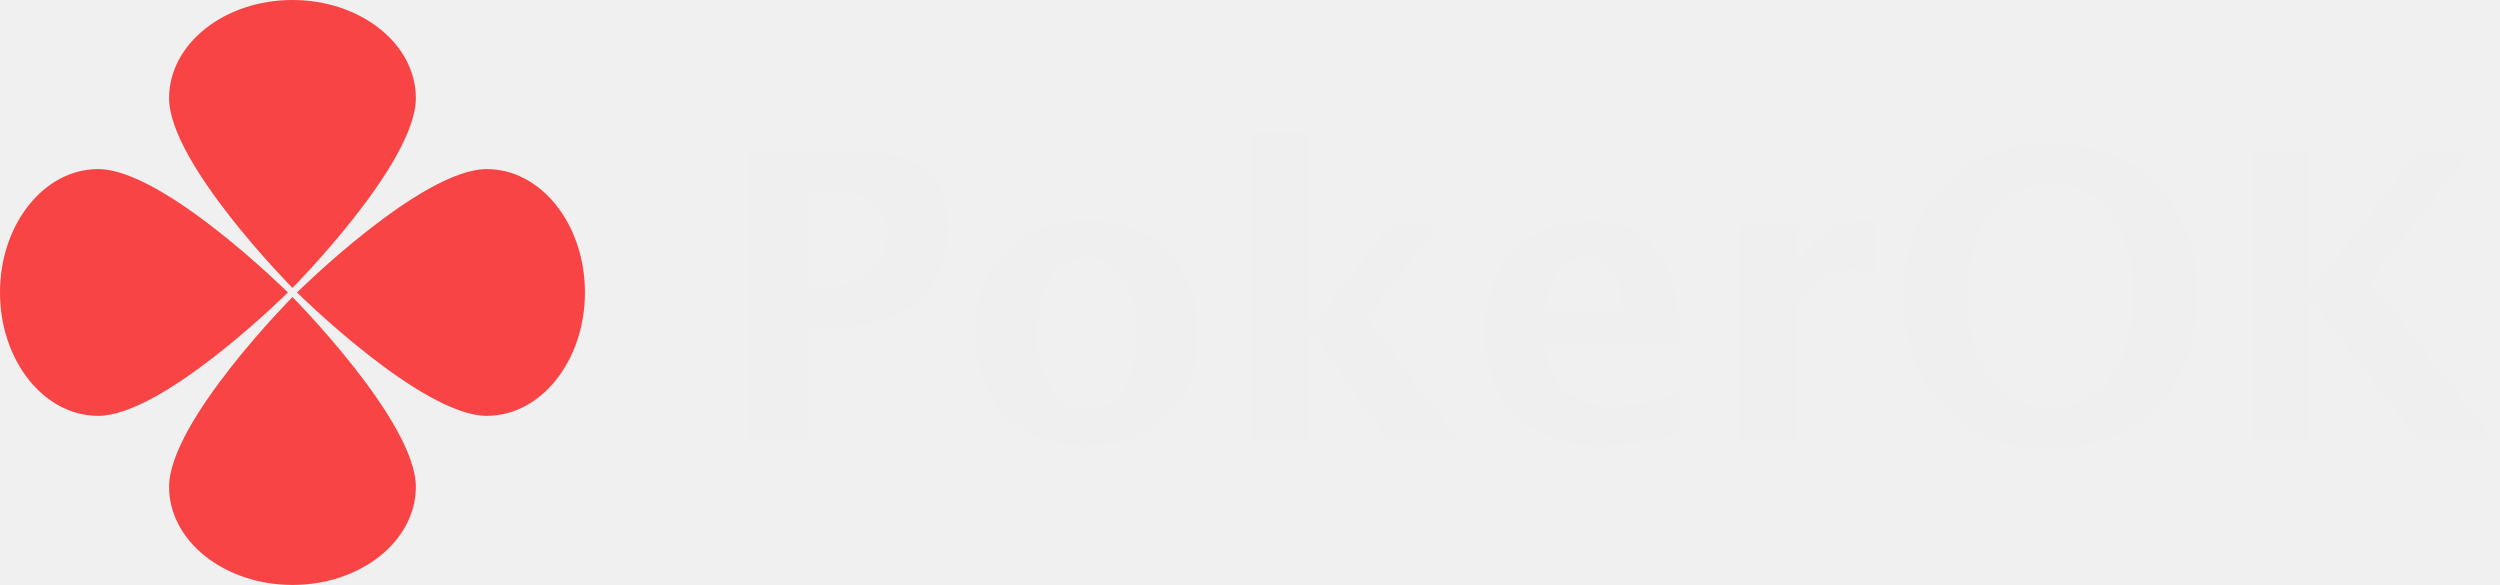
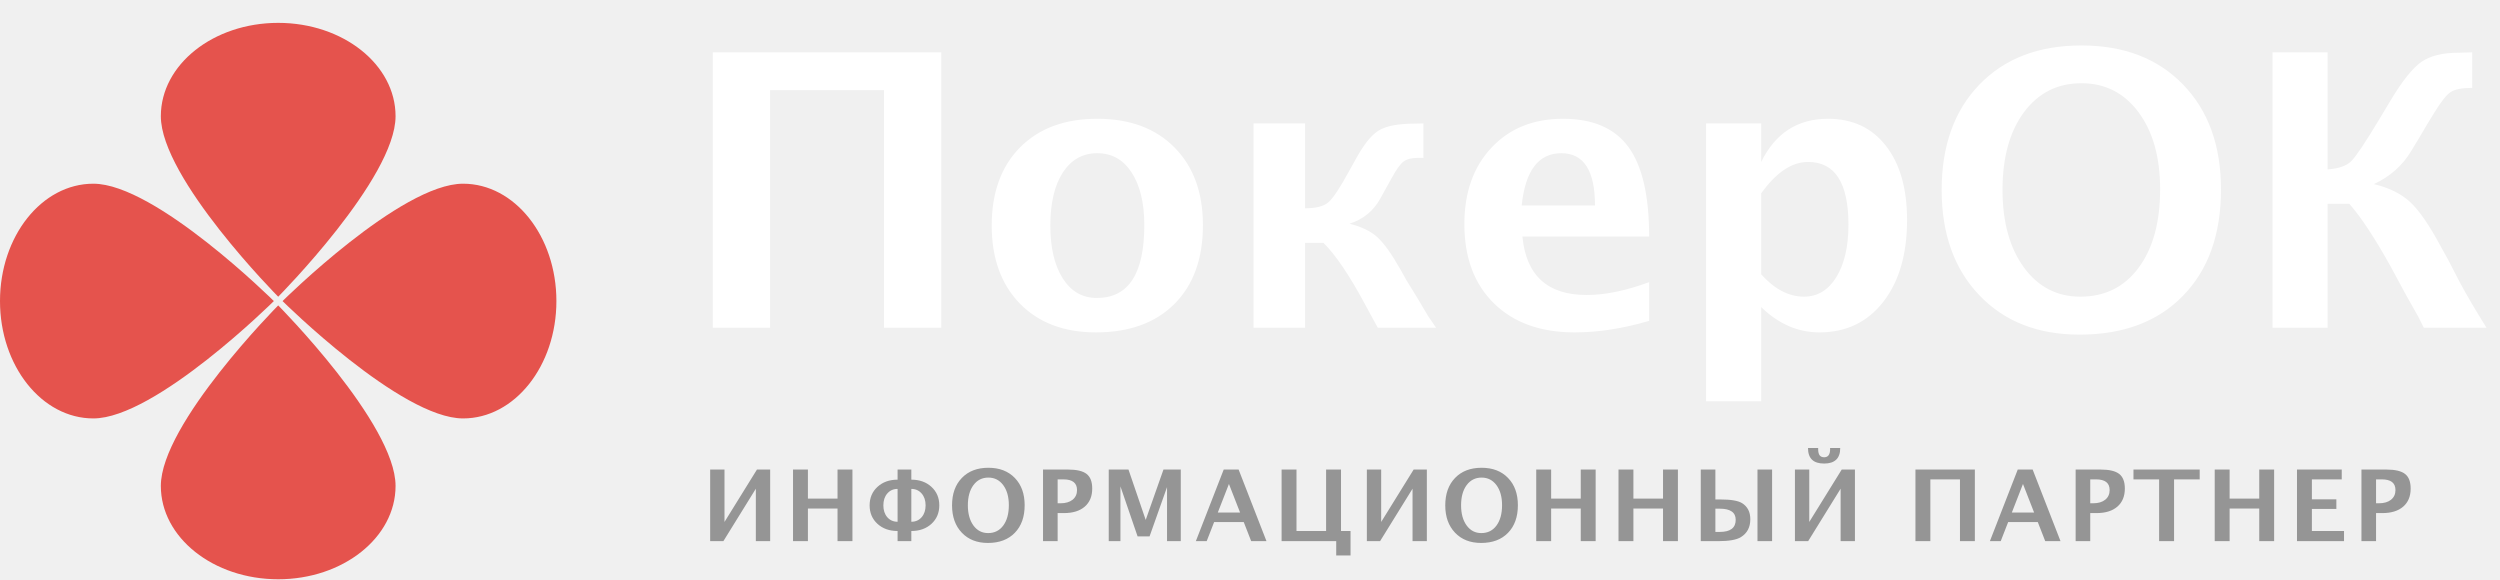
- <svg xmlns="http://www.w3.org/2000/svg" width="312" height="73" viewBox="0 0 312 73" fill="none">
-   <path d="M93.517 55V18.867H106.114C110.509 18.867 113.642 19.608 115.514 21.089C117.402 22.554 118.346 25.011 118.346 28.462C118.346 32.368 117.084 35.412 114.562 37.593C112.055 39.758 108.539 40.84 104.015 40.84H100.89V55H93.517ZM100.89 35.884H102.354C104.926 35.884 106.952 35.29 108.434 34.102C109.931 32.897 110.68 31.27 110.68 29.219C110.68 25.622 108.393 23.823 103.819 23.823H100.89V35.884ZM135.436 55.61C131.253 55.61 127.924 54.349 125.45 51.826C122.993 49.287 121.764 45.877 121.764 41.597C121.764 37.267 123.001 33.849 125.475 31.343C127.965 28.836 131.342 27.583 135.606 27.583C139.887 27.583 143.264 28.836 145.738 31.343C148.229 33.849 149.474 37.251 149.474 41.548C149.474 45.942 148.229 49.385 145.738 51.875C143.248 54.365 139.814 55.61 135.436 55.61ZM135.558 51.094C139.708 51.094 141.783 47.912 141.783 41.548C141.783 38.634 141.23 36.331 140.123 34.639C139.033 32.946 137.527 32.1 135.606 32.1C133.702 32.1 132.197 32.946 131.09 34.639C129.999 36.331 129.454 38.651 129.454 41.597C129.454 44.51 129.999 46.821 131.09 48.53C132.18 50.239 133.67 51.094 135.558 51.094ZM156.114 55V16.45H163.341V40.693H163.805L173.351 28.193H179.356L170.543 39.668L182.115 55H173.326L163.805 41.597H163.341V55H156.114ZM209.581 54.097C206.147 55.106 202.892 55.61 199.815 55.61C195.34 55.61 191.808 54.341 189.22 51.802C186.632 49.263 185.338 45.796 185.338 41.401C185.338 37.251 186.518 33.914 188.878 31.392C191.254 28.852 194.387 27.583 198.277 27.583C202.2 27.583 205.064 28.82 206.871 31.294C208.678 33.768 209.581 37.682 209.581 43.037H192.955C193.443 48.148 196.251 50.703 201.378 50.703C203.803 50.703 206.537 50.142 209.581 49.019V54.097ZM192.857 38.96H202.477C202.477 34.386 201.004 32.1 198.058 32.1C195.063 32.1 193.329 34.386 192.857 38.96ZM217.052 55V28.193H224.278V33.247C226.15 29.471 228.998 27.583 232.823 27.583C233.279 27.583 233.727 27.632 234.166 27.73V34.175C233.141 33.8 232.188 33.613 231.31 33.613C228.429 33.613 226.085 35.07 224.278 37.983V55H217.052ZM255.65 55.903C250.165 55.903 245.779 54.178 242.491 50.727C239.203 47.277 237.56 42.679 237.56 36.934C237.56 31.123 239.212 26.509 242.516 23.091C245.82 19.673 250.279 17.964 255.895 17.964C261.477 17.964 265.921 19.673 269.225 23.091C272.545 26.509 274.205 31.099 274.205 36.86C274.205 42.752 272.545 47.399 269.225 50.801C265.921 54.203 261.396 55.903 255.65 55.903ZM255.748 50.923C258.971 50.923 261.518 49.661 263.39 47.139C265.278 44.6 266.222 41.165 266.222 36.836C266.222 32.637 265.278 29.268 263.39 26.729C261.502 24.189 259.003 22.92 255.895 22.92C252.753 22.92 250.239 24.189 248.351 26.729C246.479 29.268 245.543 32.661 245.543 36.909C245.543 41.125 246.479 44.518 248.351 47.09C250.222 49.645 252.688 50.923 255.748 50.923ZM280.968 55V18.867H288.194V36.397L302.013 18.867H308.263L295.738 35.078L311.29 55H301.891L288.194 37.227V55H280.968Z" fill="#EFEFEF" />
-   <path d="M36.5 37.07C36.5 37.07 21.102 52.591 21.102 60.755C21.102 67.522 27.996 73 36.5 73C45.004 73 51.898 67.522 51.898 60.755C51.898 52.591 36.5 37.07 36.5 37.07Z" fill="#F84445" />
-   <path d="M36.5 35.93C36.5 35.93 21.102 20.409 21.102 12.245C21.102 5.478 27.996 0 36.5 0C45.004 0 51.898 5.478 51.898 12.245C51.898 20.409 36.5 35.93 36.5 35.93Z" fill="#F84445" />
-   <path d="M37.07 36.5C37.07 36.5 52.591 51.898 60.755 51.898C67.522 51.898 73 45.004 73 36.5C73 27.996 67.522 21.102 60.755 21.102C52.591 21.102 37.07 36.5 37.07 36.5Z" fill="#F84445" />
-   <path d="M35.93 36.5C35.93 36.5 20.409 51.898 12.245 51.898C5.478 51.898 0 45.004 0 36.5C0 27.996 5.478 21.102 12.245 21.102C20.409 21.102 35.93 36.5 35.93 36.5Z" fill="#F84445" />
+ <svg xmlns="http://www.w3.org/2000/svg" width="328" height="76" viewBox="0 0 328 76" fill="none">
+   <path d="M93.517 43V6.867H123.497V43H115.978V11.823H101.036V43H93.517ZM143.785 43.61C139.602 43.61 136.274 42.349 133.8 39.826C131.342 37.287 130.113 33.877 130.113 29.597C130.113 25.267 131.35 21.849 133.824 19.343C136.314 16.836 139.692 15.583 143.956 15.583C148.237 15.583 151.614 16.836 154.088 19.343C156.578 21.849 157.823 25.251 157.823 29.548C157.823 33.942 156.578 37.385 154.088 39.875C151.598 42.365 148.163 43.61 143.785 43.61ZM143.907 39.094C148.058 39.094 150.133 35.912 150.133 29.548C150.133 26.634 149.579 24.331 148.473 22.639C147.382 20.946 145.877 20.1 143.956 20.1C142.052 20.1 140.546 20.946 139.439 22.639C138.349 24.331 137.804 26.651 137.804 29.597C137.804 32.51 138.349 34.821 139.439 36.53C140.53 38.239 142.019 39.094 143.907 39.094ZM164.464 43V16.193H171.227V27.326C172.659 27.326 173.676 27.066 174.278 26.545C174.897 26.024 175.833 24.608 177.086 22.297L177.794 21.027C178.884 19.009 179.918 17.707 180.895 17.121C181.871 16.519 183.466 16.218 185.68 16.218L186.754 16.193V20.71H186.07C185.208 20.71 184.565 20.873 184.142 21.198C183.718 21.508 183.189 22.248 182.555 23.42L181.822 24.738L181.065 26.105C180.187 27.684 178.852 28.767 177.062 29.352C178.624 29.743 179.837 30.329 180.699 31.11C181.562 31.892 182.571 33.3 183.727 35.334L184.532 36.774L185.899 38.996L187.364 41.462C187.527 41.722 187.877 42.235 188.414 43H180.772C180.463 42.447 180.26 42.08 180.162 41.901L179.039 39.826C177.021 36.083 175.222 33.43 173.644 31.867H171.227V43H164.464ZM216.368 42.097C212.934 43.106 209.679 43.61 206.603 43.61C202.127 43.61 198.595 42.341 196.007 39.802C193.419 37.263 192.125 33.796 192.125 29.401C192.125 25.251 193.305 21.914 195.665 19.392C198.041 16.852 201.174 15.583 205.064 15.583C208.987 15.583 211.852 16.82 213.658 19.294C215.465 21.768 216.368 25.682 216.368 31.037H199.742C200.23 36.148 203.038 38.703 208.165 38.703C210.59 38.703 213.325 38.142 216.368 37.019V42.097ZM199.645 26.96H209.264C209.264 22.386 207.791 20.1 204.845 20.1C201.85 20.1 200.117 22.386 199.645 26.96ZM223.839 52.644V16.193H231.065V21.247C232.921 17.471 235.842 15.583 239.83 15.583C243.053 15.583 245.584 16.763 247.423 19.123C249.278 21.483 250.206 24.73 250.206 28.864C250.206 33.356 249.164 36.937 247.081 39.606C244.998 42.276 242.206 43.61 238.707 43.61C235.891 43.61 233.344 42.504 231.065 40.29V52.644H223.839ZM231.065 35.993C232.823 37.946 234.695 38.923 236.681 38.923C238.455 38.923 239.871 38.068 240.929 36.359C241.987 34.634 242.516 32.339 242.516 29.475C242.516 23.99 240.75 21.247 237.218 21.247C235.086 21.247 233.035 22.622 231.065 25.373V35.993ZM272.838 43.903C267.353 43.903 262.966 42.178 259.679 38.727C256.391 35.277 254.747 30.679 254.747 24.934C254.747 19.123 256.399 14.509 259.703 11.091C263.007 7.673 267.467 5.964 273.082 5.964C278.665 5.964 283.108 7.673 286.412 11.091C289.732 14.509 291.393 19.099 291.393 24.86C291.393 30.752 289.732 35.399 286.412 38.801C283.108 42.203 278.583 43.903 272.838 43.903ZM272.936 38.923C276.158 38.923 278.705 37.661 280.577 35.139C282.465 32.6 283.409 29.165 283.409 24.836C283.409 20.637 282.465 17.268 280.577 14.729C278.689 12.19 276.191 10.92 273.082 10.92C269.941 10.92 267.426 12.19 265.538 14.729C263.666 17.268 262.73 20.661 262.73 24.909C262.73 29.125 263.666 32.518 265.538 35.09C267.41 37.645 269.876 38.923 272.936 38.923ZM298.155 43V6.867H305.382V22.224C306.814 22.126 307.848 21.768 308.482 21.149C309.117 20.515 310.362 18.651 312.218 15.559L313.609 13.239C315.156 10.651 316.507 8.951 317.662 8.137C318.818 7.323 320.47 6.916 322.618 6.916C322.879 6.916 323.456 6.9 324.352 6.867V11.53C323.033 11.53 322.097 11.709 321.544 12.067C321.007 12.409 320.307 13.28 319.444 14.68L318.468 16.267L317.418 18.049L316.368 19.782C315.245 21.686 313.609 23.143 311.461 24.152C313.463 24.641 315.042 25.422 316.197 26.496C317.369 27.57 318.704 29.499 320.201 32.282L321.202 34.089L322.691 36.97C323.603 38.679 324.783 40.689 326.231 43H318.004C317.646 42.268 317.41 41.796 317.296 41.584L315.685 38.727L313.683 35.017C311.616 31.289 309.801 28.531 308.238 26.74H305.382V43H298.155Z" fill="white" />
+   <path d="M93.174 71V61.605H95.053V68.48L99.312 61.605H101.045V71H99.166V64.119L94.907 71H93.174ZM104.044 71V61.605H105.999V65.42H109.884V61.605H111.839V71H109.884V66.715H105.999V71H104.044ZM117.764 71V69.667C116.689 69.667 115.809 69.354 115.123 68.728C114.438 68.097 114.095 67.289 114.095 66.303C114.095 65.317 114.438 64.508 115.123 63.878C115.809 63.247 116.689 62.932 117.764 62.932V61.605H119.567V62.932C120.641 62.932 121.522 63.247 122.207 63.878C122.893 64.508 123.236 65.317 123.236 66.303C123.236 67.289 122.893 68.097 122.207 68.728C121.522 69.354 120.641 69.667 119.567 69.667V71H117.764ZM117.764 68.455V64.144C117.21 64.144 116.759 64.346 116.412 64.748C116.069 65.145 115.898 65.664 115.898 66.303C115.898 66.942 116.069 67.46 116.412 67.858C116.759 68.256 117.21 68.455 117.764 68.455ZM119.567 68.455C120.121 68.455 120.572 68.256 120.919 67.858C121.266 67.46 121.439 66.942 121.439 66.303C121.439 65.664 121.266 65.145 120.919 64.748C120.572 64.346 120.121 64.144 119.567 64.144V68.455ZM129.611 71.235C128.185 71.235 127.045 70.786 126.19 69.889C125.335 68.992 124.908 67.796 124.908 66.303C124.908 64.792 125.337 63.592 126.196 62.704C127.055 61.815 128.215 61.371 129.675 61.371C131.126 61.371 132.281 61.815 133.14 62.704C134.004 63.592 134.435 64.786 134.435 66.284C134.435 67.816 134.004 69.024 133.14 69.908C132.281 70.793 131.105 71.235 129.611 71.235ZM129.637 69.94C130.474 69.94 131.137 69.612 131.623 68.956C132.114 68.296 132.36 67.403 132.36 66.277C132.36 65.186 132.114 64.31 131.623 63.649C131.132 62.989 130.483 62.659 129.675 62.659C128.858 62.659 128.204 62.989 127.713 63.649C127.227 64.31 126.983 65.192 126.983 66.296C126.983 67.392 127.227 68.275 127.713 68.943C128.2 69.608 128.841 69.94 129.637 69.94ZM136.844 71V61.605H140.119C141.262 61.605 142.076 61.798 142.563 62.183C143.054 62.564 143.299 63.203 143.299 64.1C143.299 65.116 142.971 65.907 142.315 66.474C141.664 67.037 140.75 67.318 139.573 67.318H138.761V71H136.844ZM138.761 66.03H139.142C139.81 66.03 140.337 65.875 140.722 65.566C141.111 65.253 141.306 64.83 141.306 64.297C141.306 63.362 140.711 62.894 139.522 62.894H138.761V66.03ZM145.466 71V61.605H148.056L150.316 68.213L152.646 61.605H154.918V71H153.115V63.91L150.824 70.372H149.25L147.002 63.815V71H145.466ZM156.895 71L160.551 61.605H162.506L166.162 71H164.156L163.179 68.493H159.294L158.317 71H156.895ZM159.776 67.242H162.696L161.236 63.497L159.776 67.242ZM168.145 71V61.605H170.1V69.667H173.985V61.605H175.94V69.667H177.191V72.879H175.312V71H168.145ZM179.332 71V61.605H181.211V68.48L185.471 61.605H187.203V71H185.325V64.119L181.065 71H179.332ZM194.322 71.235C192.896 71.235 191.755 70.786 190.9 69.889C190.045 68.992 189.618 67.796 189.618 66.303C189.618 64.792 190.048 63.592 190.907 62.704C191.766 61.815 192.925 61.371 194.385 61.371C195.837 61.371 196.992 61.815 197.851 62.704C198.714 63.592 199.146 64.786 199.146 66.284C199.146 67.816 198.714 69.024 197.851 69.908C196.992 70.793 195.815 71.235 194.322 71.235ZM194.347 69.94C195.185 69.94 195.847 69.612 196.334 68.956C196.825 68.296 197.07 67.403 197.07 66.277C197.07 65.186 196.825 64.31 196.334 63.649C195.843 62.989 195.193 62.659 194.385 62.659C193.568 62.659 192.915 62.989 192.424 63.649C191.937 64.31 191.694 65.192 191.694 66.296C191.694 67.392 191.937 68.275 192.424 68.943C192.91 69.608 193.551 69.94 194.347 69.94ZM201.554 71V61.605H203.509V65.42H207.394V61.605H209.349V71H207.394V66.715H203.509V71H201.554ZM212.348 71V61.605H214.303V65.42H218.188V61.605H220.143V71H218.188V66.715H214.303V71H212.348ZM230.581 71V61.605H232.498V71H230.581ZM223.141 71V61.605H225.058V65.528H225.687C227.083 65.528 228.04 65.689 228.556 66.011C229.279 66.459 229.641 67.164 229.641 68.124C229.641 69.178 229.229 69.961 228.404 70.473C227.841 70.824 226.84 71 225.401 71H223.141ZM225.058 69.788H225.636C226.33 69.788 226.85 69.656 227.197 69.394C227.549 69.127 227.724 68.73 227.724 68.201C227.724 67.714 227.551 67.35 227.204 67.109C226.861 66.863 226.345 66.741 225.655 66.741H225.058V69.788ZM237.21 58.781H238.543V58.933C238.543 59.289 238.607 59.555 238.734 59.733C238.865 59.906 239.062 59.993 239.324 59.993C239.586 59.993 239.783 59.904 239.914 59.727C240.046 59.549 240.111 59.28 240.111 58.92L240.105 58.781H241.438C241.438 59.462 241.26 59.972 240.905 60.31C240.553 60.649 240.026 60.818 239.324 60.818C238.617 60.818 238.088 60.649 237.737 60.31C237.386 59.972 237.21 59.462 237.21 58.781ZM235.496 71V61.605H237.375V68.48L241.635 61.605H243.367V71H241.489V64.119L237.229 71H235.496ZM251.307 71V61.605H259.102V71H257.147V62.894H253.262V71H251.307ZM261.072 71L264.729 61.605H266.684L270.34 71H268.334L267.357 68.493H263.472L262.494 71H261.072ZM263.954 67.242H266.874L265.414 63.497L263.954 67.242ZM272.323 71V61.605H275.598C276.741 61.605 277.556 61.798 278.042 62.183C278.533 62.564 278.779 63.203 278.779 64.1C278.779 65.116 278.451 65.907 277.795 66.474C277.143 67.037 276.229 67.318 275.052 67.318H274.24V71H272.323ZM274.24 66.03H274.621C275.289 66.03 275.816 65.875 276.201 65.566C276.591 65.253 276.785 64.83 276.785 64.297C276.785 63.362 276.191 62.894 275.002 62.894H274.24V66.03ZM283.275 71V62.894H279.911V61.605H288.601V62.894H285.237V71H283.275ZM290.571 71V61.605H292.526V65.42H296.411V61.605H298.366V71H296.411V66.715H292.526V71H290.571ZM301.365 71V61.605H307.236V62.894H303.32V65.516H306.532V66.772H303.32V69.667H307.535V71H301.365ZM309.822 71V61.605H313.098C314.24 61.605 315.055 61.798 315.542 62.183C316.032 62.564 316.278 63.203 316.278 64.1C316.278 65.116 315.95 65.907 315.294 66.474C314.642 67.037 313.728 67.318 312.552 67.318H311.739V71H309.822ZM311.739 66.03H312.12C312.789 66.03 313.316 65.875 313.701 65.566C314.09 65.253 314.285 64.83 314.285 64.297C314.285 63.362 313.69 62.894 312.501 62.894H311.739V66.03Z" fill="#959595" />
+   <path d="M36.5 40.07C36.5 40.07 21.102 55.591 21.102 63.755C21.102 70.522 27.996 76 36.5 76C45.004 76 51.898 70.522 51.898 63.755C51.898 55.591 36.5 40.07 36.5 40.07Z" fill="#E5534D" />
+   <path d="M36.5 38.93C36.5 38.93 21.102 23.409 21.102 15.245C21.102 8.478 27.996 3 36.5 3C45.004 3 51.898 8.478 51.898 15.245C51.898 23.409 36.5 38.93 36.5 38.93Z" fill="#E5534D" />
+   <path d="M37.07 39.5C37.07 39.5 52.591 54.898 60.755 54.898C67.522 54.898 73 48.004 73 39.5C73 30.996 67.522 24.102 60.755 24.102C52.591 24.102 37.07 39.5 37.07 39.5Z" fill="#E5534D" />
+   <path d="M35.93 39.5C35.93 39.5 20.409 54.898 12.245 54.898C5.478 54.898 0 48.004 0 39.5C0 30.996 5.478 24.102 12.245 24.102C20.409 24.102 35.93 39.5 35.93 39.5Z" fill="#E5534D" />
</svg>
